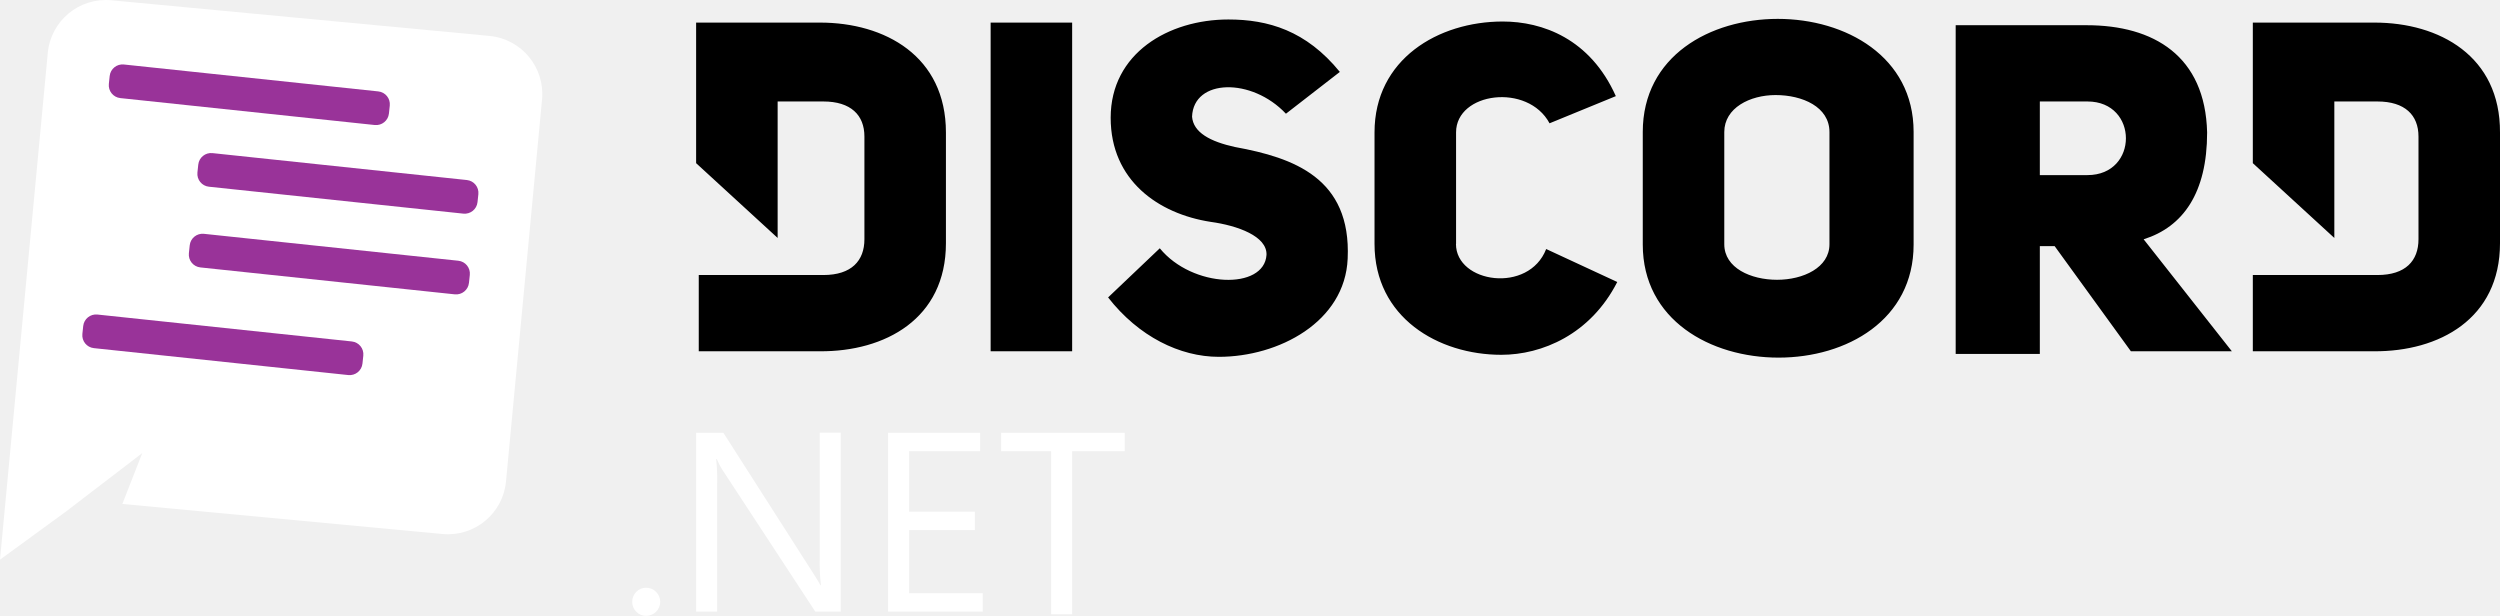
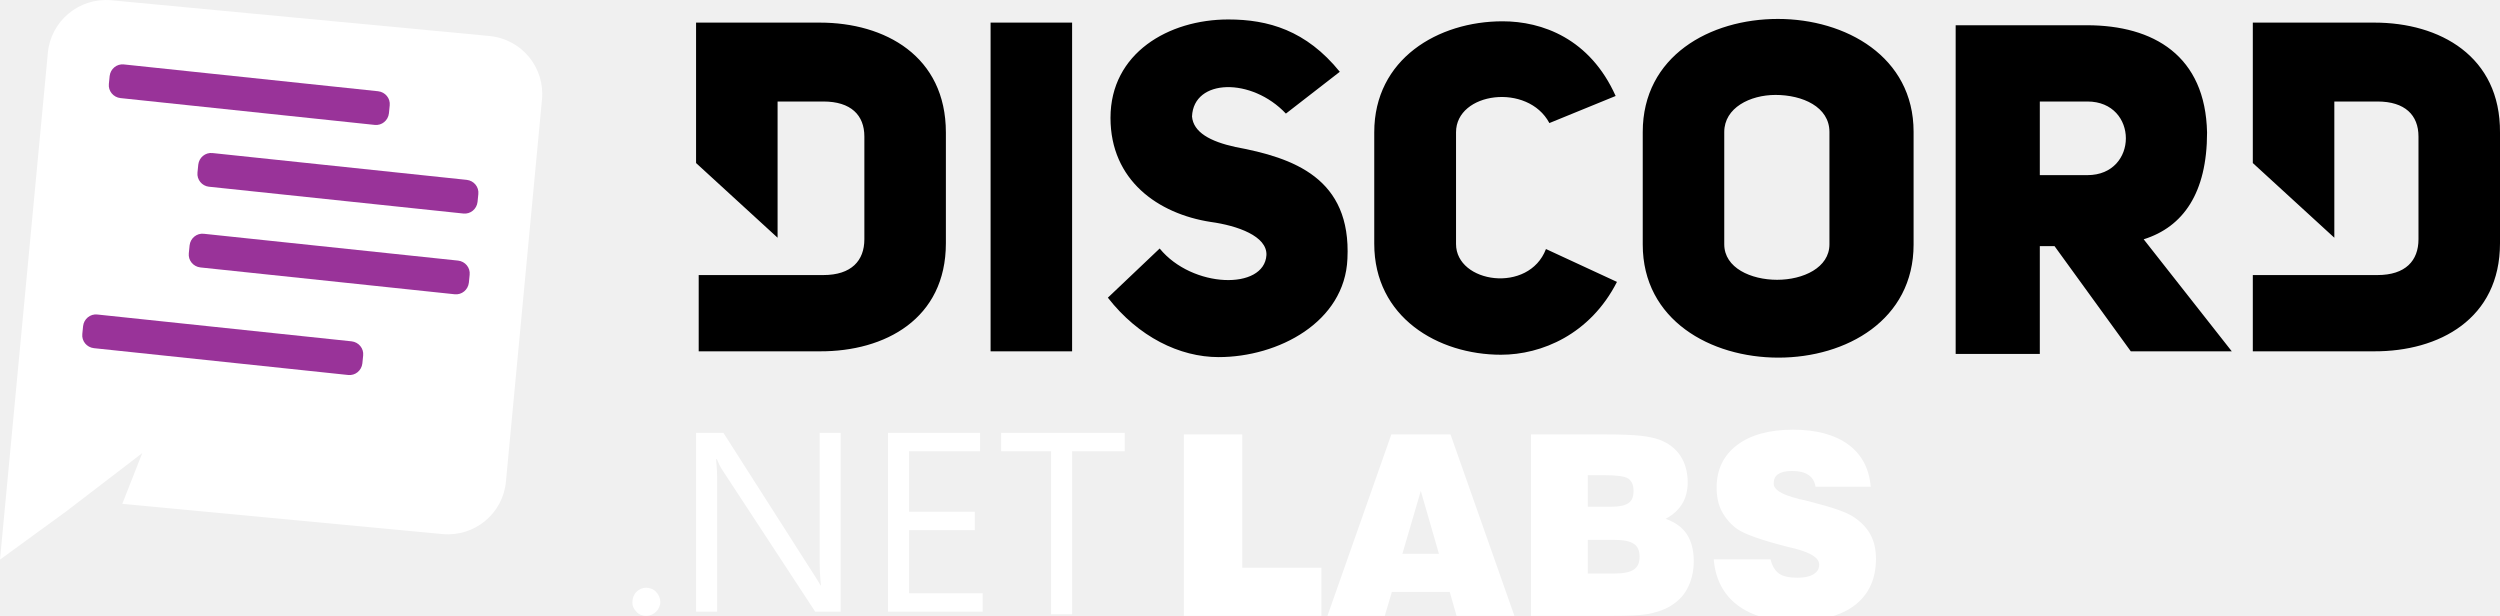
- <svg xmlns="http://www.w3.org/2000/svg" viewBox="0 0 950.73 234.2">
-   <defs>
-     <style>.cls-1{fill:#fff;}.cls-2{fill:#939;}</style>
-   </defs>
-   <g id="Layer_2" data-name="Layer 2">
-     <g id="Layer_1-2" data-name="Layer 1">
-       <path class="cls-1" d="M245.7,234.2a4.94,4.94,0,0,1-3.73-1.57,5.07,5.07,0,0,1-1.54-3.74,5.24,5.24,0,0,1,1.54-3.8,5,5,0,0,1,3.73-1.57,5.15,5.15,0,0,1,3.81,1.57,5.31,5.31,0,0,1,1.57,3.8,5.36,5.36,0,0,1-5.38,5.31Z" />
-       <path class="cls-1" d="M319.73,232.59h-9.68l-35.21-53.74a23.29,23.29,0,0,1-2.21-4.26h-.28a69.84,69.84,0,0,1,.38,9.29v48.71h-8v-68H275.1L309.25,218c1.44,2.23,2.35,3.74,2.76,4.55h.19a72.94,72.94,0,0,1-.47-10v-48h8Z" />
-       <path class="cls-1" d="M373.73,232.59h-36v-68h35v7h-27v23h25v7h-25v24h28Z" />
-       <path class="cls-1" d="M427.73,171.59h-20v62h-8v-62h-19v-7h47Z" />
-       <path d="M311.83,8.59h-47.1V62.05l31,28.44V38.59h17.39c10.45,0,15.61,5.19,15.61,13.31V91c0,8.13-4.88,13.59-15.61,13.59H265.73v29h46.1c24.71.14,47.9-12.3,47.9-41.11V50.4C359.73,21.32,336.54,8.59,311.83,8.59Zm241.9,84.18V50.34c0-15.3,27.28-18.88,35.55-3.45l25.21-10.33c-9.78-21.91-28-28.38-43-28.38-24.52,0-48.77,14.32-48.77,42.16V92.77c0,28,24.25,42.16,48.22,42.16,15.43,0,33.89-7.71,44.09-27.69L588,94.7c-6.62,17.08-34.31,13-34.31-1.93ZM469.79,55.94c-9.62-2.1-16-5.58-16.46-11.58.56-14.5,22.73-14.92,35.7-1.11l20.5-15.9C496.7,11.59,482.2,7.41,467.14,7.41c-22.73,0-44.76,12.83-44.76,37.37,0,23.85,18.12,36.53,38.06,39.6,10.18,1.4,21.48,5.44,21.2,12.55-.84,13.39-28.17,12.69-40.58-2.51L421.4,113.11C433,128,448.73,135.7,463.51,135.7c22.73,0,48-13.25,49-37.37,1.39-30.68-20.64-38.35-42.67-42.39Zm-93.06,77.65h31V8.59h-31ZM903,8.59H856.73V62.05l31,28.44V38.59h16.39c10.45,0,15.61,5.19,15.61,13.31V91c0,8.13-4.88,13.59-15.61,13.59H856.73v29h46.1c24.71.14,47.9-12.3,47.9-41.11V50.4C950.87,21.32,927.68,8.59,903,8.59ZM676.09,7.18c-25.75,0-51.36,14.13-51.36,43V93c0,28.68,25.75,43,51.64,43s51.36-14.28,51.36-43V50.14C727.73,21.45,701.84,7.18,676.09,7.18Zm19.64,85.7c0,8.92-10,13.52-19.93,13.52s-20.07-4.46-20.07-13.52V50.23c0-9.2,9.76-14.08,19.51-14.08,10.18,0,20.49,4.46,20.49,14.08V92.88ZM839.35,50.37C838.65,21.24,819,9.59,793.58,9.59H743.73v125h32v-41h5.63l29,40h38.4L815.21,91C830.19,86.29,839.35,73.39,839.35,50.37Zm-45.5,16.22H775.73v-28h18.12c19.49,0,19.49,28,0,28Z" />
-       <path class="cls-1" d="M42.28.1,186.2,13.67a22.18,22.18,0,0,1,19.93,24.21l-13.7,145.2a22.16,22.16,0,0,1-24.1,20L46.53,191.64l7.57-19.33-15,11.49L25,194.6,0,212.83,18.17,20.15A22.17,22.17,0,0,1,42.28.1Z" />
-       <rect class="cls-2" x="88.38" y="-17.52" width="12.85" height="107.11" rx="4.91" transform="translate(49 126.52) rotate(-83.96)" />
-       <rect class="cls-2" x="122.07" y="16.17" width="12.85" height="107.11" rx="4.91" transform="translate(45.64 190.18) rotate(-83.96)" />
-       <rect class="cls-2" x="78.32" y="77.57" width="12.85" height="107.11" rx="4.91" transform="translate(-54.57 201.6) rotate(-83.96)" />
-       <rect class="cls-2" x="118.83" y="46.87" width="12.85" height="107.11" rx="4.91" transform="translate(12.2 214.42) rotate(-83.96)" />
+ <svg xmlns="http://www.w3.org/2000/svg" version="1.1" id="Layer_1" x="0px" y="0px" viewBox="0 0 950.7 234.2" style="enable-background:new 0 0 950.7 234.2;" xml:space="preserve">
+   <style type="text/css">
+ 	.st0{fill:#FFFFFF;}
+ 	.st1{fill:#993399;}
+ </style>
+   <g id="Layer_2_1_">
+     <g id="Layer_1-2">
+       <path class="st0" d="M245.7,234.2c-1.4,0-2.8-0.5-3.7-1.6c-1-1-1.6-2.3-1.5-3.7c0-1.4,0.5-2.8,1.5-3.8c1-1,2.3-1.6,3.7-1.6    c1.4,0,2.8,0.5,3.8,1.6c1,1,1.6,2.4,1.6,3.8C251.1,231.8,248.6,234.2,245.7,234.2L245.7,234.2z" />
+       <path class="st0" d="M319.7,232.6h-9.7l-35.2-53.7c-0.9-1.3-1.6-2.8-2.2-4.3h-0.3c0.3,3.1,0.5,6.2,0.4,9.3v48.7h-8v-68h10.4    l34.1,53.4c1.4,2.2,2.4,3.7,2.8,4.6h0.2c-0.4-3.3-0.5-6.7-0.5-10v-48h8V232.6z" />
+       <path class="st0" d="M373.7,232.6h-36v-68h35v7h-27v23h25v7h-25v24h28V232.6z" />
+       <path class="st0" d="M427.7,171.6h-20v62h-8v-62h-19v-7h47V171.6z" />
+       <path d="M311.8,8.6h-47.1V62l31,28.4V38.6h17.4c10.5,0,15.6,5.2,15.6,13.3V91c0,8.1-4.9,13.6-15.6,13.6h-47.4v29h46.1    c24.7,0.1,47.9-12.3,47.9-41.1V50.4C359.7,21.3,336.5,8.6,311.8,8.6z M553.7,92.8V50.3c0-15.3,27.3-18.9,35.5-3.5l25.2-10.3    c-9.8-21.9-28-28.4-43-28.4c-24.5,0-48.8,14.3-48.8,42.2v42.4c0,28,24.3,42.2,48.2,42.2c15.4,0,33.9-7.7,44.1-27.7l-27-12.5    C581.4,111.8,553.7,107.7,553.7,92.8L553.7,92.8z M469.8,55.9c-9.6-2.1-16-5.6-16.5-11.6c0.6-14.5,22.7-14.9,35.7-1.1l20.5-15.9    c-12.8-15.8-27.3-19.9-42.4-19.9c-22.7,0-44.8,12.8-44.8,37.4c0,23.8,18.1,36.5,38.1,39.6c10.2,1.4,21.5,5.4,21.2,12.6    c-0.8,13.4-28.2,12.7-40.6-2.5l-19.7,18.7c11.6,14.9,27.3,22.6,42.1,22.6c22.7,0,48-13.3,49-37.4C513.9,67.7,491.9,60,469.8,55.9    L469.8,55.9z M376.7,133.6h31V8.6h-31V133.6z M903,8.6h-46.3V62l31,28.4V38.6h16.4c10.5,0,15.6,5.2,15.6,13.3V91    c0,8.1-4.9,13.6-15.6,13.6h-47.4v29h46.1c24.7,0.1,47.9-12.3,47.9-41.1V50.4C950.9,21.3,927.7,8.6,903,8.6z M676.1,7.2    c-25.8,0-51.4,14.1-51.4,43V93c0,28.7,25.8,43,51.6,43s51.4-14.3,51.4-43V50.1C727.7,21.5,701.8,7.2,676.1,7.2z M695.7,92.9    c0,8.9-10,13.5-19.9,13.5s-20.1-4.5-20.1-13.5V50.2c0-9.2,9.8-14.1,19.5-14.1c10.2,0,20.5,4.5,20.5,14.1V92.9z M839.3,50.4    C838.7,21.2,819,9.6,793.6,9.6h-49.9v125h32v-41h5.6l29,40h38.4L815.2,91C830.2,86.3,839.3,73.4,839.3,50.4z M793.8,66.6h-18.1    v-28h18.1C813.3,38.6,813.3,66.6,793.8,66.6z" />
+       <path class="st0" d="M42.3,0.1l143.9,13.6c12.2,1.2,21.1,12,19.9,24.2l-13.7,145.2c-1.1,12.2-11.9,21.1-24.1,20L46.5,191.6    l7.6-19.3l-15,11.5L25,194.6L0,212.8L18.2,20.1C19.3,8,30.1-1,42.3,0.1C42.3,0.1,42.3,0.1,42.3,0.1z" />
+       <path class="st1" d="M41.4,31.9l0.3-3c0.3-2.7,2.7-4.7,5.4-4.4l96.7,10.2c2.7,0.3,4.7,2.7,4.4,5.4l-0.3,3    c-0.3,2.7-2.7,4.7-5.4,4.4L45.8,37.3C43.1,37,41.1,34.6,41.4,31.9z" />
+       <path class="st1" d="M75.1,65.6l0.3-3c0.3-2.7,2.7-4.7,5.4-4.4l96.7,10.2c2.7,0.3,4.7,2.7,4.4,5.4l-0.3,3    c-0.3,2.7-2.7,4.7-5.4,4.4L79.4,71C76.8,70.7,74.8,68.3,75.1,65.6z" />
+       <path class="st1" d="M31.3,127l0.3-3c0.3-2.7,2.7-4.7,5.4-4.4l96.7,10.2c2.7,0.3,4.7,2.7,4.4,5.4l-0.3,3c-0.3,2.7-2.7,4.7-5.4,4.4    l-96.7-10.2C33,132.1,31,129.7,31.3,127z" />
+       <path class="st1" d="M71.8,96.3l0.3-3c0.3-2.7,2.7-4.7,5.4-4.4l96.7,10.2c2.7,0.3,4.7,2.7,4.4,5.4l-0.3,3    c-0.3,2.7-2.7,4.7-5.4,4.4l-96.7-10.2C73.5,101.4,71.5,99,71.8,96.3z" />
    </g>
  </g>
+   <g>
+     <path class="st0" d="M450.2,234.2v-69h22.2v50.7h30.1v18.3H450.2z" />
+     <path class="st0" d="M504.8,234.2l24.3-69h22.5l24.3,69h-22l-2.6-9.1h-22l-2.7,9.1H504.8z M533.3,210.6h13.9l-6.9-23.9L533.3,210.6   z" />
+     <path class="st0" d="M582.2,234.2v-69h28.3c6.1,0,10.5,0.2,13.3,0.5s5.2,0.8,7.2,1.5c3.5,1.3,6.2,3.4,8,6.1s2.8,6.2,2.8,10.1   c0,3.1-0.7,5.9-2.1,8.2s-3.5,4.2-6.3,5.7c3.7,1.3,6.4,3.3,8.1,5.9s2.6,6,2.6,10.2c0,4.1-0.9,7.6-2.6,10.7s-4.2,5.3-7.4,7   c-2.2,1.1-4.7,1.9-7.5,2.4s-7.5,0.7-14,0.7H582.2z M603.7,192.7h9.1c3.1,0,5.2-0.5,6.5-1.4s1.9-2.4,1.9-4.6c0-2.3-0.7-3.8-2-4.7   s-4.5-1.3-9.3-1.3h-6.1V192.7z M603.7,218.1h10.3c3.4,0,5.8-0.5,7.3-1.5s2.2-2.6,2.2-4.9s-0.7-3.9-2.2-4.9s-3.9-1.5-7.4-1.5h-10.1   V218.1z" />
+     <path class="st0" d="M651.7,212.7h21.6c0.6,2.5,1.7,4.3,3.2,5.4s3.9,1.6,7,1.6c2.6,0,4.6-0.4,6.1-1.3s2.2-2.1,2.2-3.7   c0-2.5-3.1-4.5-9.3-6.1c-1.3-0.3-2.2-0.5-2.9-0.7c-5.1-1.3-9.1-2.5-12.2-3.6s-5.2-2.1-6.6-3c-2.7-1.9-4.6-4.2-6-6.8s-2-5.7-2-9.1   c0-6.8,2.6-12.2,7.7-16.1s12.3-5.9,21.3-5.9c8.9,0,15.9,1.9,21,5.6s8,9.1,8.6,16.1h-21c-0.3-2-1.2-3.5-2.7-4.5s-3.5-1.5-6.2-1.5   c-2.4,0-4.1,0.4-5.3,1.2s-1.7,2-1.7,3.6c0,2.3,3,4.2,9.1,5.7c0.5,0.2,0.9,0.3,1.2,0.3c0.9,0.2,2.2,0.5,4,1c8,2,13.3,3.9,15.8,5.5   c3.1,2,5.3,4.3,6.7,6.9s2.1,5.7,2.1,9.2c0,7.6-2.7,13.5-8,17.6s-13,6.1-22.9,6.1c-9.2,0-16.4-2-21.8-6.1S652.3,220.1,651.7,212.7z" />
+   </g>
</svg>
